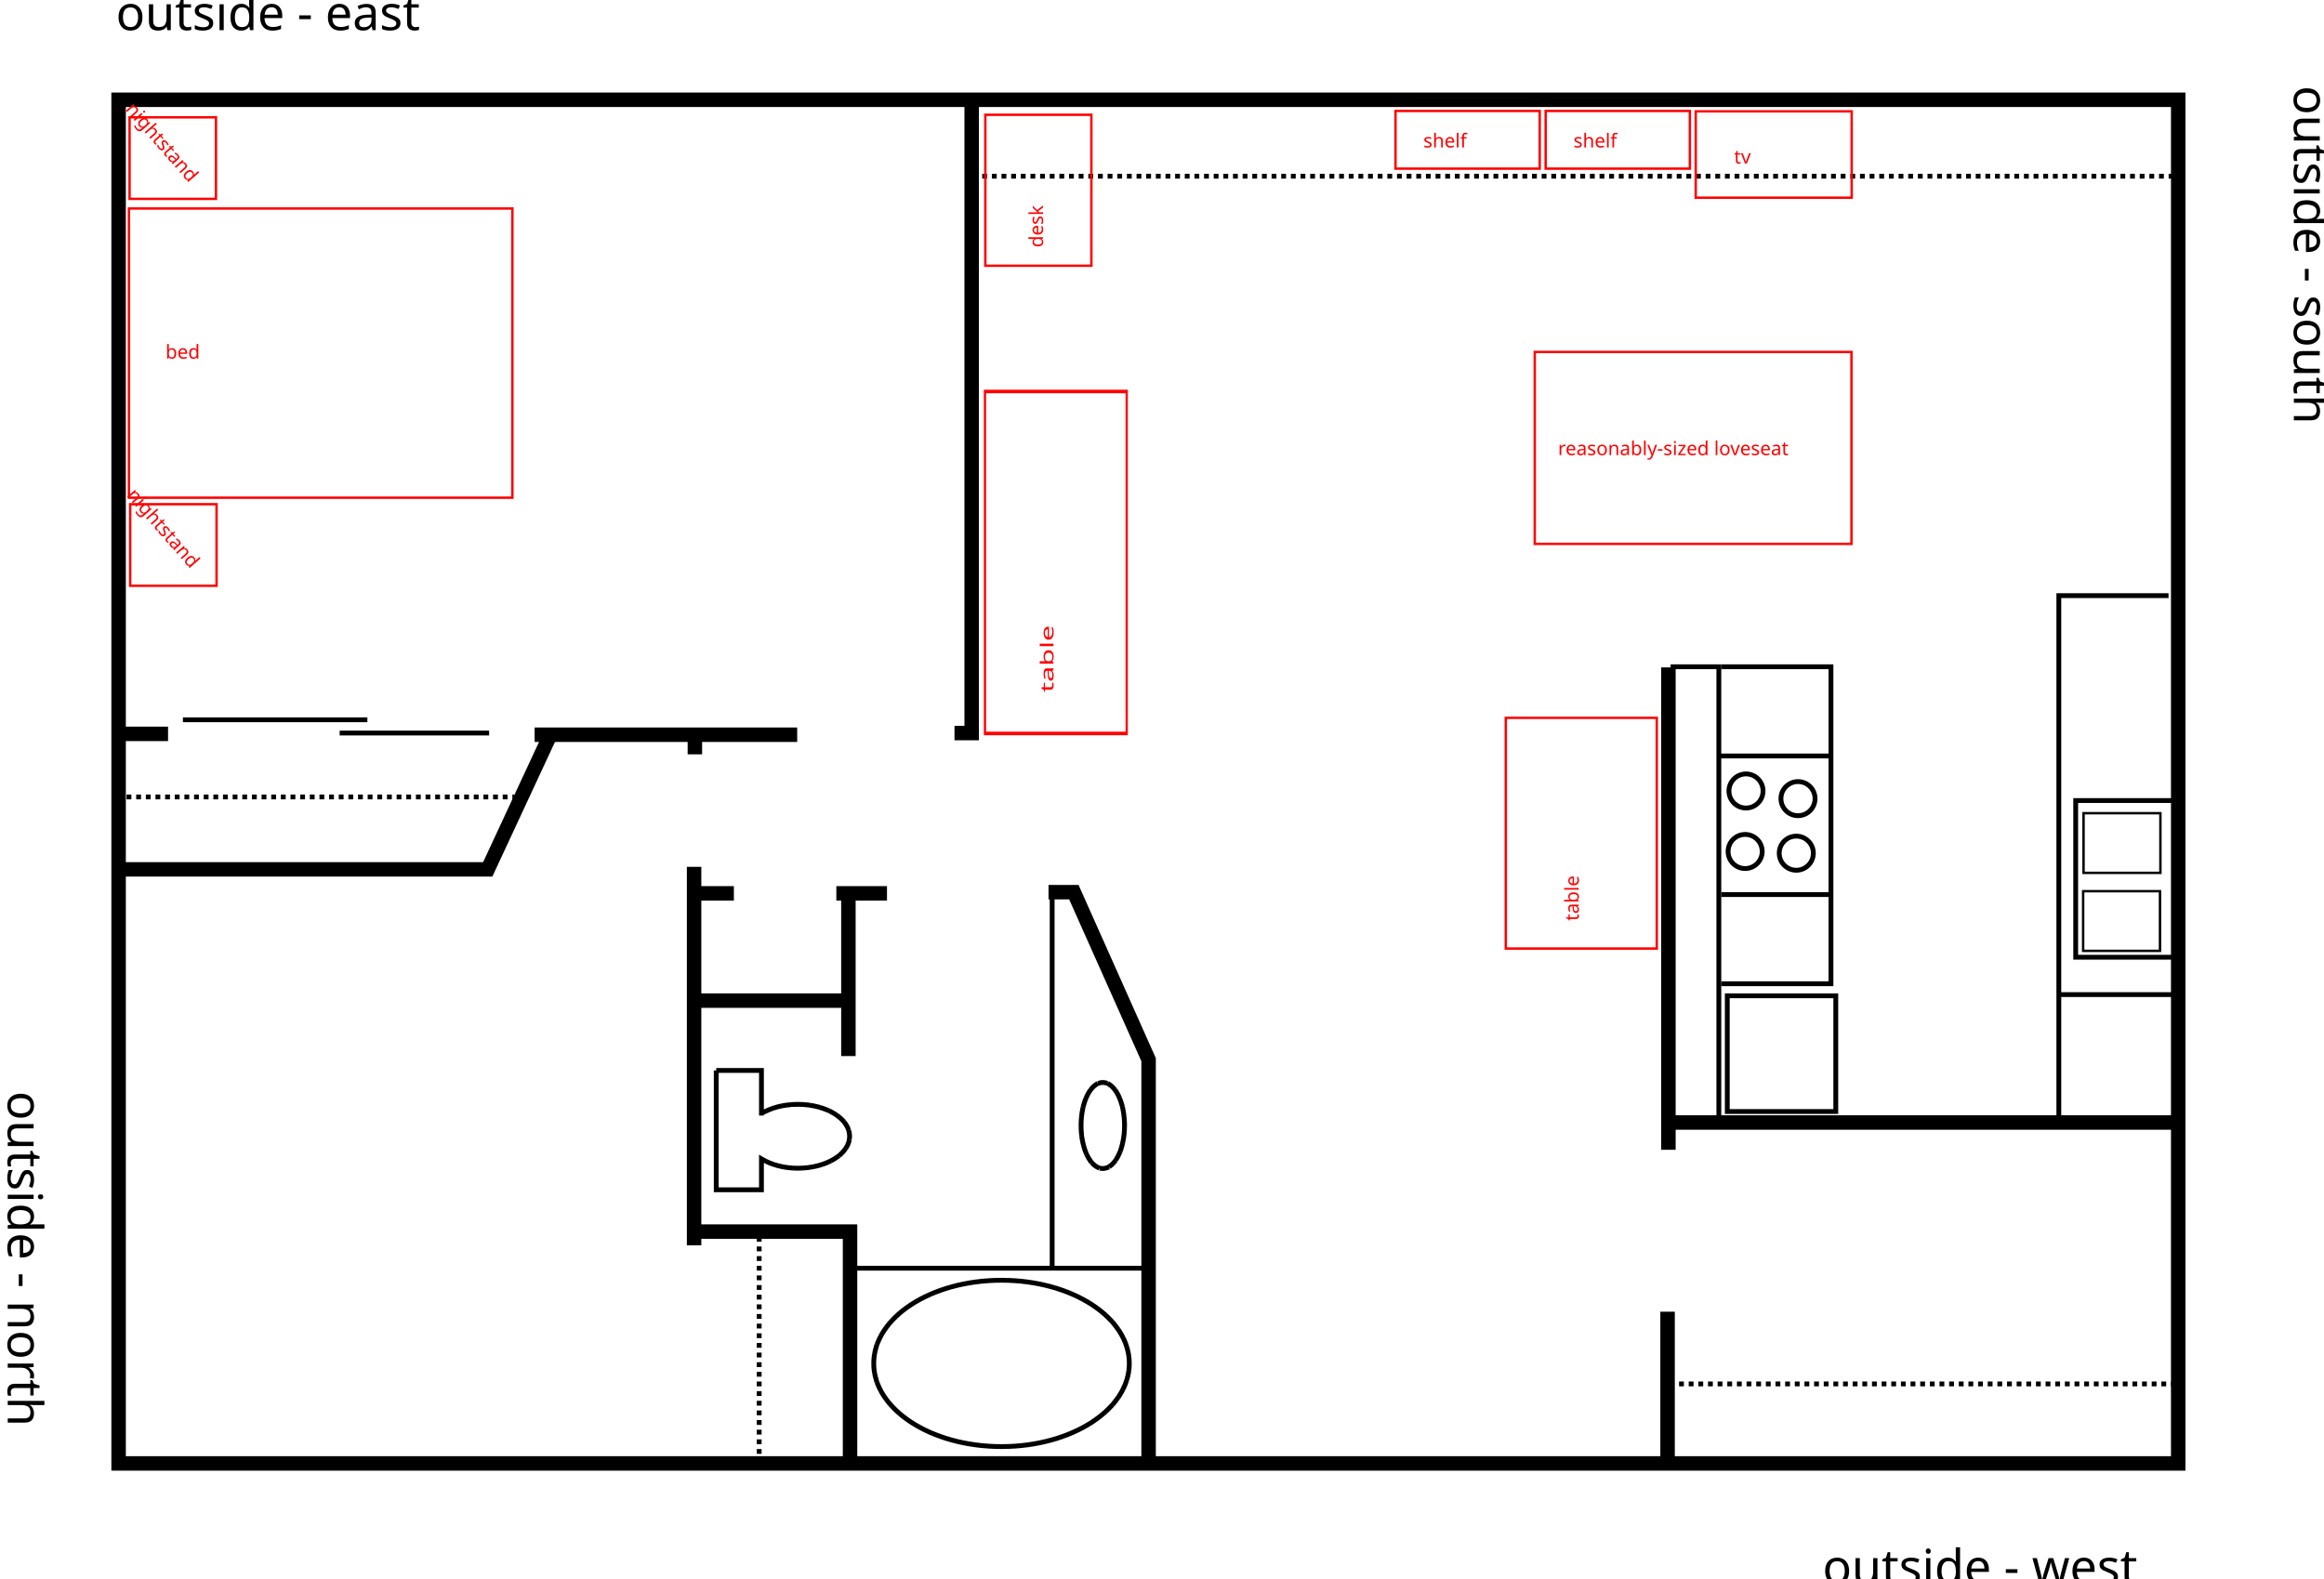
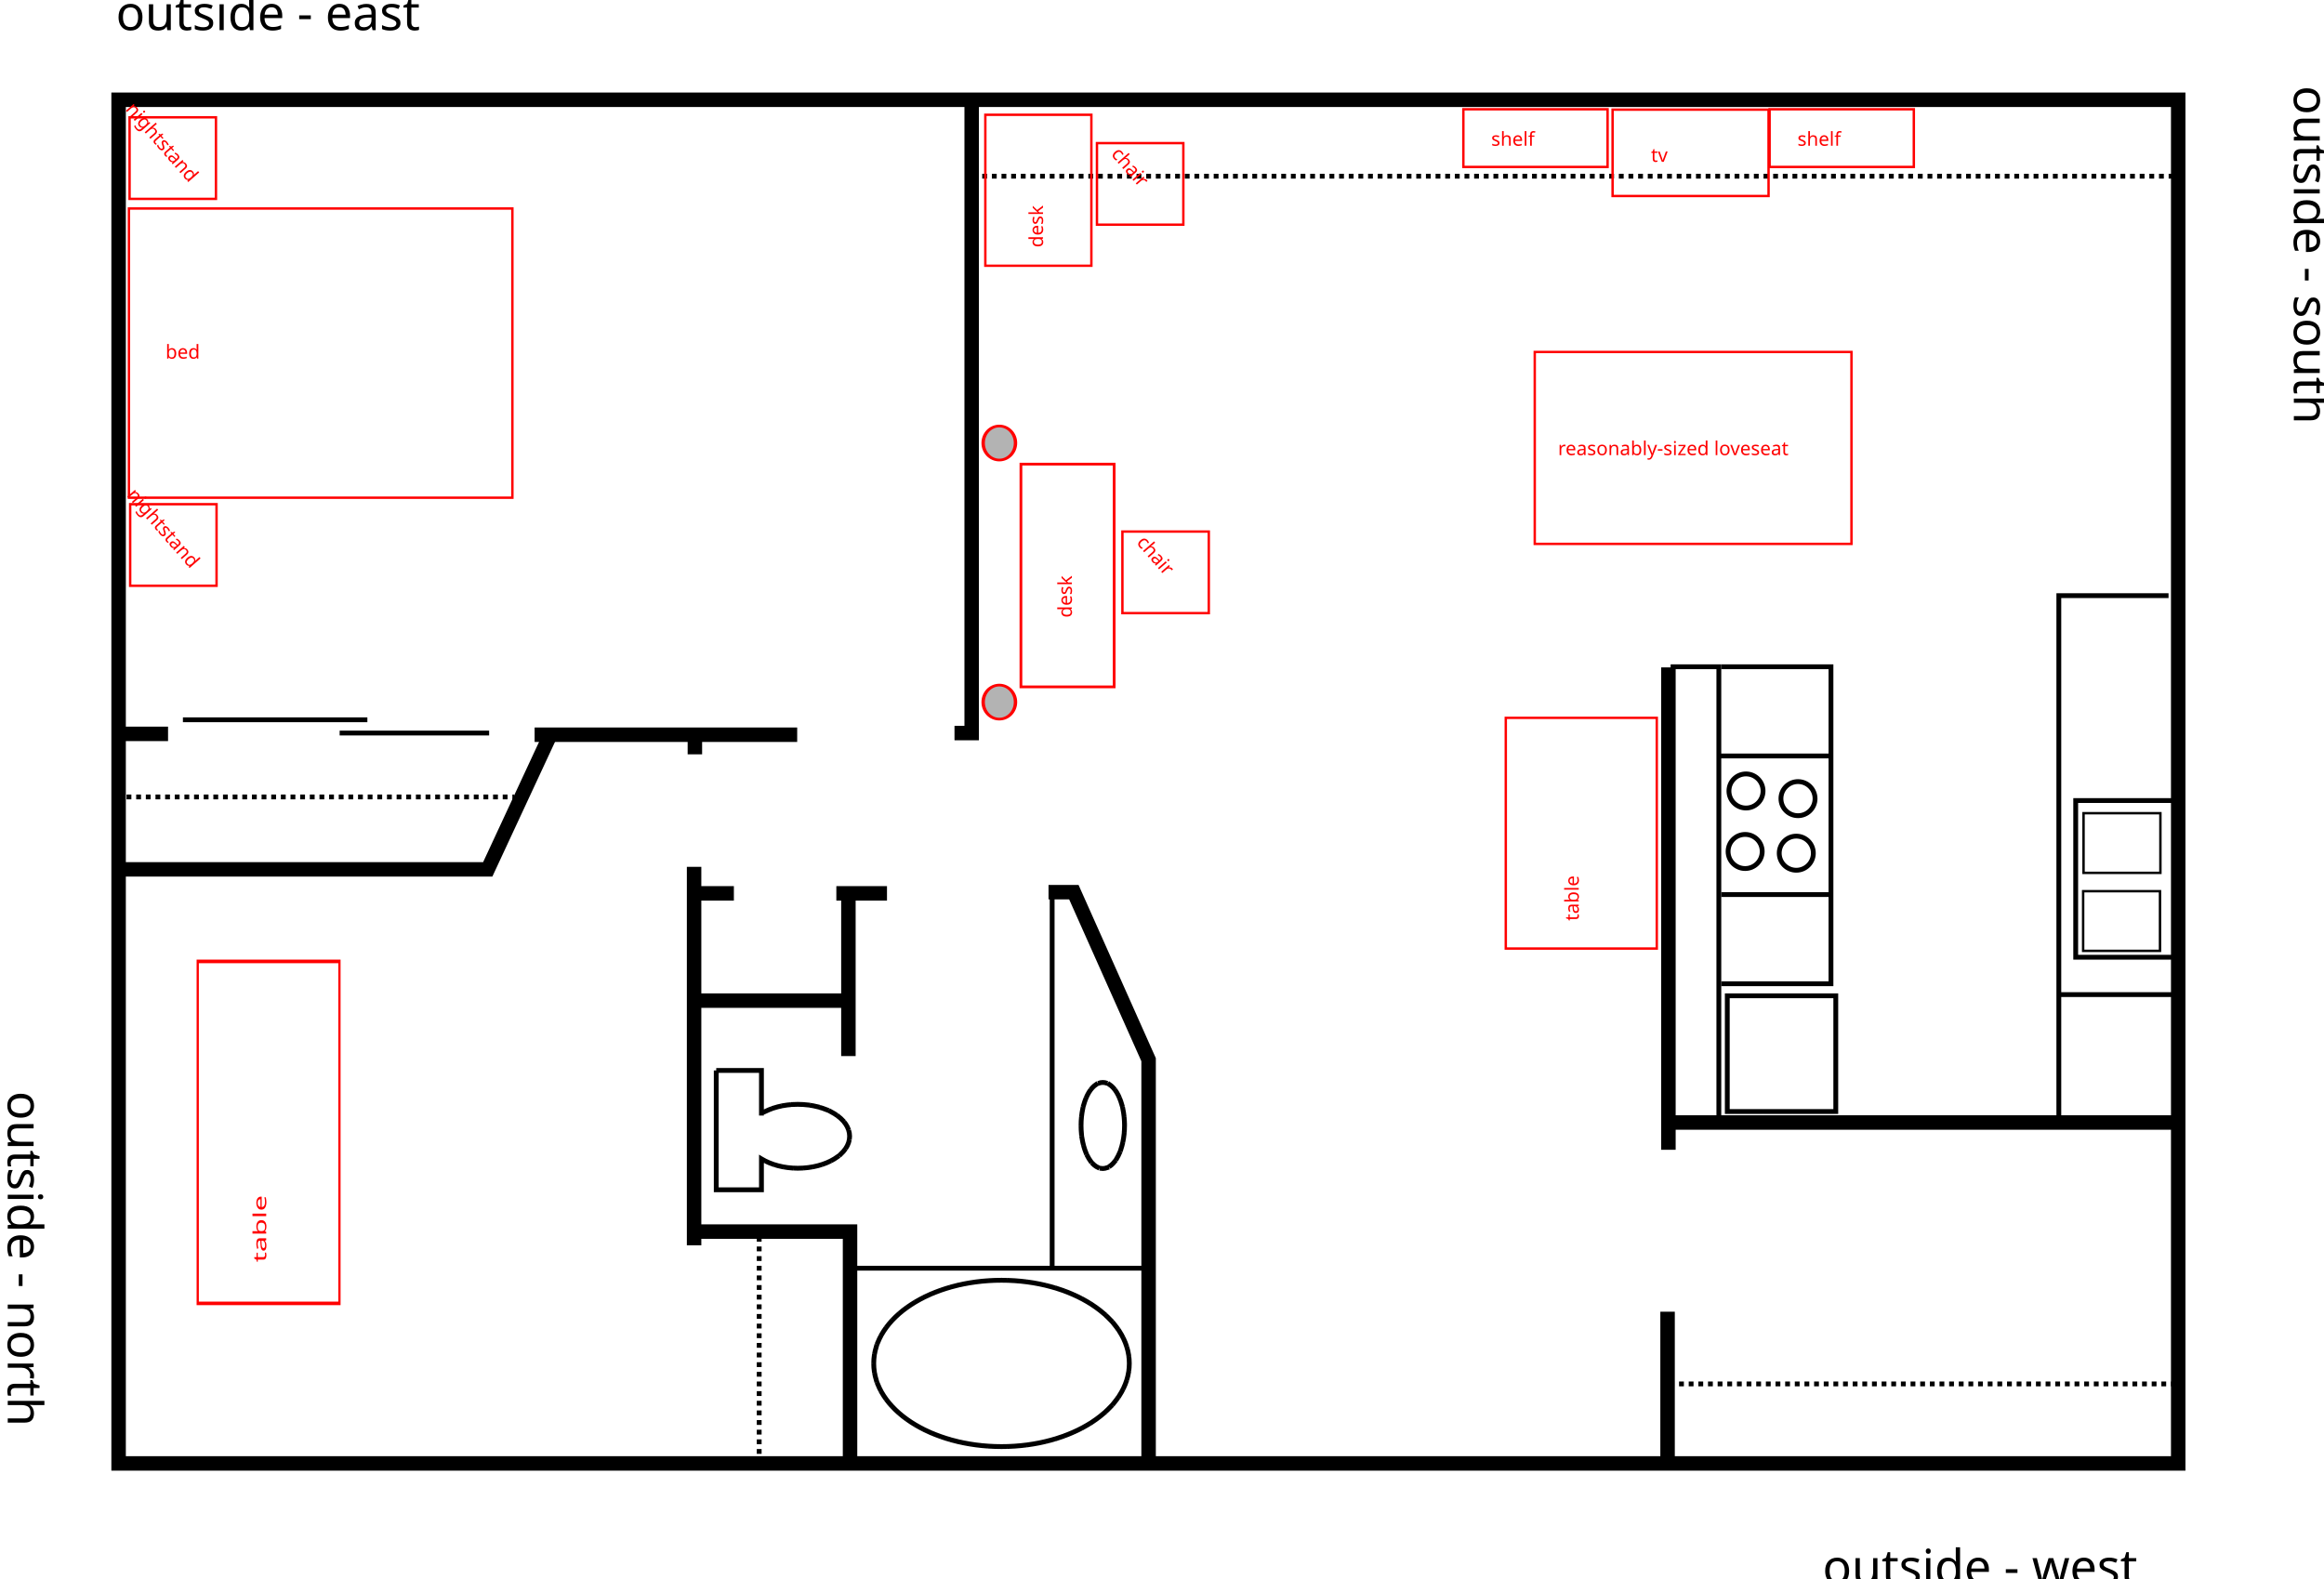
<svg xmlns="http://www.w3.org/2000/svg" width="484.281" height="328.952" id="svg2816" version="1.1">
  <defs id="defs2818">
    </defs>
  <g id="layer1" style="display:inline" transform="translate(23.29284,326.6851)">
    <path style="fill:none;stroke:#000000;stroke-width:1px;stroke-linecap:butt;stroke-linejoin:miter;stroke-opacity:1" d="m 0,537.184 120.208,0" id="path2826" />
  </g>
  <g id="layer2" transform="translate(23.29284,326.6851)" />
  <g id="layer3" transform="translate(23.29284,326.6851)">
    <text xml:space="preserve" style="font-size:10.049px;font-style:normal;font-variant:normal;font-weight:normal;font-stretch:normal;text-align:center;text-anchor:middle;fill:#000000;fill-opacity:1;stroke:none;display:inline;font-family:monofur;-inkscape-font-specification:monofur" x="39.083" y="-320.404" id="text2836">
      <tspan id="tspan2838" x="39.083" y="-320.404">outside - east</tspan>
    </text>
    <path style="fill:none;stroke:#000000;stroke-width:1;stroke-linecap:square;stroke-linejoin:miter;stroke-miterlimit:4;stroke-opacity:1;stroke-dasharray:none;stroke-dashoffset:0;display:inline" id="path3832" d="m 342.593,-162.801 c 0,1.953 -1.583,3.536 -3.536,3.536 -1.953,0 -3.536,-1.583 -3.536,-3.536 0,-1.953 1.583,-3.536 3.536,-3.536 1.953,0 3.536,1.583 3.536,3.536 z" transform="matrix(1.004901,0,0,1.004901,-0.176356,1.77871)" />
    <path style="fill:none;stroke:#000000;stroke-width:1;stroke-linecap:square;stroke-linejoin:miter;stroke-miterlimit:4;stroke-opacity:1;stroke-dasharray:none;stroke-dashoffset:0;display:inline" id="path3832-0" d="m 342.593,-162.801 c 0,1.953 -1.583,3.536 -3.536,3.536 -1.953,0 -3.536,-1.583 -3.536,-3.536 0,-1.953 1.583,-3.536 3.536,-3.536 1.953,0 3.536,1.583 3.536,3.536 z" transform="matrix(1.004901,0,0,1.004901,-0.354007,14.39136)" />
    <path style="fill:none;stroke:#000000;stroke-width:1;stroke-linecap:square;stroke-linejoin:miter;stroke-miterlimit:4;stroke-opacity:1;stroke-dasharray:none;stroke-dashoffset:0;display:inline" id="path3832-9" d="m 342.593,-162.801 c 0,1.953 -1.583,3.536 -3.536,3.536 -1.953,0 -3.536,-1.583 -3.536,-3.536 0,-1.953 1.583,-3.536 3.536,-3.536 1.953,0 3.536,1.583 3.536,3.536 z" transform="matrix(1.004901,0,0,1.004901,10.65986,3.37749)" />
    <path style="fill:none;stroke:#000000;stroke-width:1;stroke-linecap:square;stroke-linejoin:miter;stroke-miterlimit:4;stroke-opacity:1;stroke-dasharray:none;stroke-dashoffset:0;display:inline" id="path3832-1" d="m 342.593,-162.801 c 0,1.953 -1.583,3.536 -3.536,3.536 -1.953,0 -3.536,-1.583 -3.536,-3.536 0,-1.953 1.583,-3.536 3.536,-3.536 1.953,0 3.536,1.583 3.536,3.536 z" transform="matrix(1.004901,0,0,1.004901,10.30458,14.74665)" />
    <text xml:space="preserve" style="font-size:10.049px;font-style:normal;font-variant:normal;font-weight:normal;font-stretch:normal;text-align:center;text-anchor:middle;fill:#000000;fill-opacity:1;stroke:none;display:inline;font-family:monofur;-inkscape-font-specification:monofur" x="-267.013" y="-454.708" id="text2836-3" transform="matrix(0,1,-1,0,0,0)">
      <tspan id="tspan2838-2" x="-267.013" y="-454.708">outside - south</tspan>
    </text>
    <text xml:space="preserve" style="font-size:10.049px;font-style:normal;font-variant:normal;font-weight:normal;font-stretch:normal;text-align:center;text-anchor:middle;fill:#000000;fill-opacity:1;stroke:none;display:inline;font-family:monofur;-inkscape-font-specification:monofur" x="395.845" y="3.466" id="text2836-31">
      <tspan id="tspan2838-7" x="395.845" y="3.466">outside - west</tspan>
    </text>
    <text xml:space="preserve" style="font-size:10.049px;font-style:normal;font-variant:normal;font-weight:normal;font-stretch:normal;text-align:center;text-anchor:middle;fill:#000000;fill-opacity:1;stroke:none;display:inline;font-family:monofur;-inkscape-font-specification:monofur" x="-57.769" y="21.681" id="text2836-4" transform="matrix(0,1,-1,0,0,0)">
      <tspan id="tspan2838-73" x="-57.769" y="21.681">outside - north</tspan>
    </text>
    <rect style="fill:none;stroke:#000000;stroke-width:3.015;stroke-linecap:square;stroke-linejoin:miter;stroke-miterlimit:4;stroke-opacity:1;stroke-dasharray:none" id="rect3734" width="429.186" height="284.229" x="1.422" y="-305.888" />
    <path style="fill:none;stroke:#000000;stroke-width:3.015;stroke-linecap:butt;stroke-linejoin:miter;stroke-miterlimit:4;stroke-opacity:1;stroke-dasharray:none" d="m 1.245,-173.722 10.481,0" id="path3736" />
    <path style="fill:none;stroke:#000000;stroke-width:3.015;stroke-linecap:butt;stroke-linejoin:miter;stroke-miterlimit:4;stroke-opacity:1;stroke-dasharray:none" d="m 2.133,-145.477 76.209,0 12.968,-27.89" id="path3738" />
    <path style="fill:none;stroke:#000000;stroke-width:3.015;stroke-linecap:butt;stroke-linejoin:miter;stroke-miterlimit:4;stroke-opacity:1;stroke-dasharray:none" d="m 88.112,-173.544 54.714,0" id="path3740" />
    <path style="fill:none;stroke:#000000;stroke-width:3.015;stroke-linecap:butt;stroke-linejoin:miter;stroke-miterlimit:4;stroke-opacity:1;stroke-dasharray:none" d="m 121.509,-173.544 0,4.086" id="path3742" />
    <path style="fill:none;stroke:#000000;stroke-width:3.015;stroke-linecap:butt;stroke-linejoin:miter;stroke-miterlimit:4;stroke-opacity:1;stroke-dasharray:none" d="m 121.343,-67.122 0,-78.885" id="path3744" />
    <path style="fill:none;stroke:#000000;stroke-width:3.015;stroke-linecap:butt;stroke-linejoin:miter;stroke-miterlimit:4;stroke-opacity:1;stroke-dasharray:none" d="m 129.634,-140.48 -8.039,0" id="path3746" />
    <path style="fill:none;stroke:#000000;stroke-width:3.015;stroke-linecap:butt;stroke-linejoin:miter;stroke-miterlimit:4;stroke-opacity:1;stroke-dasharray:none" d="m 121.594,-118.121 32.157,0" id="path3748" />
    <path style="fill:none;stroke:#000000;stroke-width:3.015;stroke-linecap:butt;stroke-linejoin:miter;stroke-miterlimit:4;stroke-opacity:1;stroke-dasharray:none" d="m 153.5,-106.564 0,-34.167" id="path3750" />
    <path style="fill:none;stroke:#000000;stroke-width:3.015;stroke-linecap:butt;stroke-linejoin:miter;stroke-miterlimit:4;stroke-opacity:1;stroke-dasharray:none" d="m 150.988,-140.48 10.551,0" id="path3752" />
    <path style="fill:none;stroke:#000000;stroke-width:3.015;stroke-linecap:butt;stroke-linejoin:miter;stroke-miterlimit:4;stroke-opacity:1;stroke-dasharray:none" d="m 121.687,-69.979 32.153,0 0,48.674" id="path3754" />
    <path style="fill:none;stroke:#000000;stroke-width:3.015;stroke-linecap:butt;stroke-linejoin:miter;stroke-miterlimit:4;stroke-opacity:1;stroke-dasharray:none" d="m 216.055,-22.906 0,-82.904 -15.576,-34.92 -5.276,0" id="path3756" />
    <path style="fill:none;stroke:#000000;stroke-width:3.015;stroke-linecap:butt;stroke-linejoin:miter;stroke-miterlimit:4;stroke-opacity:1;stroke-dasharray:none" d="m 324.2,-22.193 0,-31.088" id="path3758" />
    <path style="fill:none;stroke:#000000;stroke-width:3.015;stroke-linecap:butt;stroke-linejoin:miter;stroke-miterlimit:4;stroke-opacity:1;stroke-dasharray:none" d="m 324.378,-187.578 0,100.546" id="path3760" />
    <path style="fill:none;stroke:#000000;stroke-width:3.015;stroke-linecap:butt;stroke-linejoin:miter;stroke-miterlimit:4;stroke-opacity:1;stroke-dasharray:none" d="m 324.775,-92.717 105.479,0" id="path3762" />
    <path style="fill:none;stroke:#000000;stroke-width:3.015;stroke-linecap:butt;stroke-linejoin:miter;stroke-miterlimit:4;stroke-opacity:1;stroke-dasharray:none" d="m 175.608,-173.893 3.58,0 0,-130.575" id="path3765" />
    <path style="fill:none;stroke:#000000;stroke-width:1.005px;stroke-linecap:butt;stroke-linejoin:miter;stroke-opacity:1" d="m 154.568,-62.349 61.801,0" id="path3767" />
    <path style="fill:none;stroke:#000000;stroke-width:1.005px;stroke-linecap:butt;stroke-linejoin:miter;stroke-opacity:1" d="m 195.957,-62.6 0,-77.377" id="path3769" />
    <path style="fill:none;stroke:#000000;stroke-width:1.005px;stroke-linecap:butt;stroke-linejoin:miter;stroke-opacity:1" d="m 14.824,-176.656 38.437,0" id="path3771" />
    <path style="fill:none;stroke:#000000;stroke-width:1.005px;stroke-linecap:butt;stroke-linejoin:miter;stroke-opacity:1" d="m 47.483,-173.893 31.152,0" id="path3773" />
    <path style="fill:none;stroke:#000000;stroke-width:1.005px;stroke-linecap:butt;stroke-linejoin:miter;stroke-opacity:1" d="m 334.885,-93.249 0,-94.461 -10.049,0" id="path3775" />
    <path style="fill:none;stroke:#000000;stroke-width:1.005px;stroke-linecap:butt;stroke-linejoin:miter;stroke-opacity:1" d="m 335.387,-187.71 22.862,0 0,66.072 -22.862,0" id="path3777" />
    <path style="fill:none;stroke:#000000;stroke-width:1.005px;stroke-linecap:butt;stroke-linejoin:miter;stroke-opacity:1" d="m 335.387,-140.228 23.113,0" id="path3779" />
    <path style="fill:none;stroke:#000000;stroke-width:1.005px;stroke-linecap:butt;stroke-linejoin:miter;stroke-opacity:1" d="m 357.997,-169.119 -22.861,0" id="path3781" />
    <path style="fill:none;stroke:#000000;stroke-width:1.005px;stroke-linecap:butt;stroke-linejoin:miter;stroke-opacity:1" d="m 428.592,-202.532 -22.861,0 0,109.283" id="path3783" />
    <path style="fill:none;stroke:#000000;stroke-width:1.005px;stroke-linecap:butt;stroke-linejoin:miter;stroke-opacity:1" d="m 430.099,-119.377 -24.369,0" id="path3785" />
    <path style="fill:none;stroke:#000000;stroke-width:1.005px;stroke-linecap:butt;stroke-linejoin:miter;stroke-opacity:1" d="m 430.35,-159.824 -21.103,0 0,32.659 21.857,0" id="path3787" />
    <rect style="fill:none;stroke:#000000;stroke-width:0.502;stroke-linecap:square;stroke-linejoin:miter;stroke-miterlimit:4;stroke-opacity:1;stroke-dasharray:none" id="rect3789" width="16.016" height="12.436" x="410.88" y="-157.186" />
    <rect style="fill:none;stroke:#000000;stroke-width:0.502;stroke-linecap:square;stroke-linejoin:miter;stroke-miterlimit:4;stroke-opacity:1;stroke-dasharray:none" id="rect3789-2" width="16.016" height="12.436" x="410.797" y="-140.93" />
    <path style="fill:none;stroke:#000000;stroke-width:1.005;stroke-linecap:butt;stroke-linejoin:miter;stroke-miterlimit:4;stroke-opacity:1;stroke-dasharray:1.005, 1.005;stroke-dashoffset:0" d="m 1.067,-160.576 82.782,0" id="path3813" />
    <path style="fill:none;stroke:#000000;stroke-width:1.005;stroke-linecap:butt;stroke-linejoin:miter;stroke-miterlimit:4;stroke-opacity:1;stroke-dasharray:1.005, 1.005;stroke-dashoffset:0" d="m 179.376,-289.959 251.728,0" id="path3815" />
    <path style="fill:none;stroke:#000000;stroke-width:1.005;stroke-linecap:butt;stroke-linejoin:miter;stroke-miterlimit:4;stroke-opacity:1;stroke-dasharray:1.005, 1.005;stroke-dashoffset:0" d="m 324.584,-38.231 106.017,0" id="path3817" />
    <rect style="fill:none;stroke:#000000;stroke-width:1.005;stroke-linecap:square;stroke-linejoin:miter;stroke-miterlimit:4;stroke-opacity:1;stroke-dasharray:1.005, 1.005;stroke-dashoffset:0" id="rect3819" width="22.61" height="24.118" x="336.643" y="-119.126" />
    <path style="fill:none;stroke:#000000;stroke-width:1.005;stroke-linecap:square;stroke-linejoin:miter;stroke-miterlimit:4;stroke-opacity:1;stroke-dasharray:1.005, 1.005;stroke-dashoffset:0" d="m 125.959,-103.568 0,24.871 9.421,0 0,-6.438 c 1.95,1.184 4.615,1.947 7.568,1.947 5.966,0 10.803,-2.981 10.803,-6.657 0,-3.677 -4.837,-6.657 -10.803,-6.657 -2.953,0 -5.618,0.732 -7.568,1.916 l 0,-8.981 -9.421,0 z" id="path3821" />
    <path style="fill:none;stroke:#000000;stroke-width:1;stroke-linecap:square;stroke-linejoin:miter;stroke-miterlimit:4;stroke-opacity:1;stroke-dasharray:1, 1;stroke-dashoffset:0" id="path3826" d="m 210.187,-93.77 c 0,4.93 -2.018,8.927 -4.508,8.927 -2.49,0 -4.508,-3.997 -4.508,-8.927 0,-4.93 2.018,-8.927 4.508,-8.927 2.49,0 4.508,3.997 4.508,8.927 z" transform="matrix(1.004901,0,0,1.004901,-0.1763562,2.133995)" />
    <path style="fill:none;stroke:#000000;stroke-width:1;stroke-linecap:square;stroke-linejoin:miter;stroke-miterlimit:4;stroke-opacity:1;stroke-dasharray:1, 1;stroke-dashoffset:0" id="path3828" d="m 209.5,-44.388 c 0,9.527 -11.864,17.25 -26.5,17.25 -14.636,0 -26.5,-7.723 -26.5,-17.25 0,-9.527 11.864,-17.25 26.5,-17.25 14.636,0 26.5,7.723 26.5,17.25 z" transform="matrix(1.004901,0,0,1.004901,1.508638,2.103516)" />
    <path style="fill:none;stroke:#000000;stroke-width:1.005;stroke-linecap:butt;stroke-linejoin:miter;stroke-miterlimit:4;stroke-opacity:1;stroke-dasharray:1.005, 1.005;stroke-dashoffset:0" d="m 134.909,-68.88 0,46.477" id="path3830" />
  </g>
  <g id="layer4">
    <g id="g4072" transform="translate(0,-20.85965)">
      <rect y="125.952" x="27.125" height="17" width="18" id="rect4005" style="fill:none;stroke:#ff0000;stroke-width:0.5;stroke-linecap:square;stroke-linejoin:miter;stroke-miterlimit:4;stroke-opacity:1;stroke-dasharray:none;stroke-dashoffset:0" />
      <text transform="matrix(0.6577708,0.7532182,-0.7532182,0.6577708,0,0)" id="text4038" y="61.838" x="124.634" style="font-size:4px;font-style:normal;font-variant:normal;font-weight:normal;font-stretch:normal;text-align:center;text-anchor:middle;fill:#ff0000;fill-opacity:1;stroke:none;font-family:monofur;-inkscape-font-specification:monofur" xml:space="preserve">
        <tspan y="61.838" x="124.634" id="tspan4040">nightstand</tspan>
      </text>
    </g>
    <g id="g4067">
      <rect y="24.452" x="27" height="17" width="18" id="rect4005-4" style="fill:none;stroke:#ff0000;stroke-width:0.5;stroke-linecap:square;stroke-linejoin:miter;stroke-miterlimit:4;stroke-opacity:1;stroke-dasharray:none;stroke-dashoffset:0" />
      <text transform="matrix(0.6577708,0.7532182,-0.7532182,0.6577708,0,0)" id="text4038-7" y="-4.583" x="48.146" style="font-size:4px;font-style:normal;font-variant:normal;font-weight:normal;font-stretch:normal;text-align:center;text-anchor:middle;fill:#ff0000;fill-opacity:1;stroke:none;font-family:monofur;-inkscape-font-specification:monofur" xml:space="preserve">
        <tspan y="-4.583" x="48.146" id="tspan4040-1">nightstand</tspan>
      </text>
    </g>
    <g id="g4083" transform="matrix(0,-1,1,0,192.716,460.3976)">
      <rect y="121.063" x="262.69" height="31.466" width="48.083" id="rect4077" style="fill:none;stroke:#ff0000;stroke-width:0.5;stroke-linecap:square;stroke-linejoin:miter;stroke-miterlimit:4;stroke-opacity:1;stroke-dasharray:none;stroke-dashoffset:0" />
      <text id="text4079" y="136.265" x="276.832" style="font-size:4px;font-style:normal;font-variant:normal;font-weight:normal;font-stretch:normal;text-align:center;text-anchor:middle;fill:#ff0000;fill-opacity:1;stroke:none;font-family:monofur;-inkscape-font-specification:monofur" xml:space="preserve">
        <tspan y="136.265" x="276.832" id="tspan4081">table</tspan>
      </text>
    </g>
    <g id="g4117" transform="translate(-76.72109,-52.3259)">
      <rect y="95.784" x="103.591" height="60.281" width="79.903" id="rect4111" style="fill:none;stroke:#ff0000;stroke-width:0.5;stroke-linecap:square;stroke-linejoin:miter;stroke-miterlimit:4;stroke-opacity:1;stroke-dasharray:none;stroke-dashoffset:0" />
      <text id="text4113" y="127.073" x="118.44" style="font-size:4px;font-style:normal;font-variant:normal;font-weight:normal;font-stretch:normal;text-align:center;text-anchor:middle;fill:#ff0000;fill-opacity:1;stroke:none;font-family:monofur;-inkscape-font-specification:monofur" xml:space="preserve">
        <tspan y="127.073" x="118.44" id="tspan4115">bed</tspan>
      </text>
    </g>
-     <g id="g4083-9" transform="matrix(0,-1.482469,0.9384898,0,91.63542,542.3067)">
+     <g id="g4083-9" transform="matrix(0,-1.482469,0.9384898,0,-72.41335,661.1007)">
      <rect y="121.063" x="262.69" height="31.466" width="48.083" id="rect4077-8" style="fill:none;stroke:#ff0000;stroke-width:0.5;stroke-linecap:square;stroke-linejoin:miter;stroke-miterlimit:4;stroke-opacity:1;stroke-dasharray:none;stroke-dashoffset:0" />
      <text id="text4079-9" y="136.265" x="276.832" style="font-size:4px;font-style:normal;font-variant:normal;font-weight:normal;font-stretch:normal;text-align:center;text-anchor:middle;fill:#ff0000;fill-opacity:1;stroke:none;font-family:monofur;-inkscape-font-specification:monofur" xml:space="preserve">
        <tspan y="136.265" x="276.832" id="tspan4081-9">table</tspan>
      </text>
    </g>
    <g id="g3682" transform="matrix(0,-1,1,0,150.5547,327.4495)">
      <rect y="54.771" x="272.059" height="22.097" width="31.466" id="rect2904" style="fill:none;stroke:#ff0000;stroke-width:0.5;stroke-linecap:square;stroke-linejoin:miter;stroke-miterlimit:4;stroke-opacity:1;stroke-dasharray:none;stroke-dashoffset:0" />
      <text id="text3678" y="66.792" x="283.903" style="font-size:4px;font-style:normal;font-variant:normal;font-weight:normal;font-stretch:normal;text-align:center;text-anchor:middle;fill:#ff0000;fill-opacity:1;stroke:none;font-family:monofur;-inkscape-font-specification:monofur" xml:space="preserve">
        <tspan y="66.792" x="283.903" id="tspan3680">desk</tspan>
      </text>
    </g>
-     <g id="g3695" transform="translate(36.416,-40.65864)">
+     <g id="g3695" transform="translate(83.08504,-41.01219)">
      <rect y="63.787" x="285.671" height="12.021" width="30.052" id="rect3689" style="fill:none;stroke:#ff0000;stroke-width:0.5;stroke-linecap:square;stroke-linejoin:miter;stroke-miterlimit:4;stroke-opacity:1;stroke-dasharray:none;stroke-dashoffset:0" />
      <text id="text3691" y="71.388" x="299.637" style="font-size:4px;font-style:normal;font-variant:normal;font-weight:normal;font-stretch:normal;text-align:center;text-anchor:middle;fill:#ff0000;fill-opacity:1;stroke:none;font-family:monofur;-inkscape-font-specification:monofur" xml:space="preserve">
        <tspan y="71.388" x="299.637" id="tspan3693">shelf</tspan>
      </text>
    </g>
-     <g id="g3708" transform="translate(80.61017,-74.24621)">
+     <g id="g3708" transform="translate(63.28606,-74.59977)">
      <rect y="97.452" x="272.75" height="18" width="32.5" id="rect3702" style="fill:none;stroke:#ff0000;stroke-width:0.5;stroke-linecap:square;stroke-linejoin:miter;stroke-miterlimit:4;stroke-opacity:1;stroke-dasharray:none;stroke-dashoffset:0" />
      <text id="text3704" y="108.327" x="286.125" style="font-size:4px;font-style:normal;font-variant:normal;font-weight:normal;font-stretch:normal;text-align:center;text-anchor:middle;fill:#ff0000;fill-opacity:1;stroke:none;font-family:monofur;-inkscape-font-specification:monofur" xml:space="preserve">
        <tspan y="108.327" x="286.125" id="tspan3706">tv</tspan>
      </text>
    </g>
    <g id="g3721" transform="translate(-1.06066,-21.2132)">
      <rect y="94.577" x="320.875" height="40" width="66" id="rect3715" style="fill:none;stroke:#ff0000;stroke-width:0.5;stroke-linecap:square;stroke-linejoin:miter;stroke-miterlimit:4;stroke-opacity:1;stroke-dasharray:none;stroke-dashoffset:0" />
      <text id="text3717" y="116.077" x="353.375" style="font-size:4px;font-style:normal;font-variant:normal;font-weight:normal;font-stretch:normal;text-align:center;text-anchor:middle;fill:#ff0000;fill-opacity:1;stroke:none;font-family:monofur;-inkscape-font-specification:monofur" xml:space="preserve">
        <tspan y="116.077" x="353.375" id="tspan3719">reasonably-sized loveseat</tspan>
      </text>
    </g>
-     <g id="g3695-3" transform="translate(5.126521,-40.65864)">
+     <g id="g3695-3" transform="translate(19.26866,-41.01219)">
      <rect y="63.787" x="285.671" height="12.021" width="30.052" id="rect3689-8" style="fill:none;stroke:#ff0000;stroke-width:0.5;stroke-linecap:square;stroke-linejoin:miter;stroke-miterlimit:4;stroke-opacity:1;stroke-dasharray:none;stroke-dashoffset:0" />
      <text id="text3691-0" y="71.388" x="299.637" style="font-size:4px;font-style:normal;font-variant:normal;font-weight:normal;font-stretch:normal;text-align:center;text-anchor:middle;fill:#ff0000;fill-opacity:1;stroke:none;font-family:monofur;-inkscape-font-specification:monofur" xml:space="preserve">
        <tspan y="71.388" x="299.637" id="tspan3693-4">shelf</tspan>
      </text>
    </g>
+     <g id="g3120" transform="translate(-3.18198,-0.3535534)">
+       <rect transform="matrix(0,-1,1,0,0,0)" y="215.924" x="-143.522" height="19.43" width="46.43" id="rect2904-3" style="fill:none;stroke:#ff0000;stroke-width:0.57;stroke-linecap:square;stroke-linejoin:miter;stroke-miterlimit:4;stroke-opacity:1;stroke-dasharray:none;stroke-dashoffset:0" />
+       <text transform="matrix(0,-1,1,0,0,0)" id="text3678-3" y="226.539" x="-121.063" style="font-size:4px;font-style:normal;font-variant:normal;font-weight:normal;font-stretch:normal;text-align:center;text-anchor:middle;fill:#ff0000;fill-opacity:1;stroke:none;font-family:monofur;-inkscape-font-specification:monofur" xml:space="preserve">
+         <tspan y="226.539" x="-121.063" id="tspan3680-3">desk</tspan>
+       </text>
+     </g>
+     <path style="fill:#b3b3b3;fill-opacity:1;stroke:#ff0000;stroke-width:1;stroke-linecap:butt;stroke-miterlimit:4;stroke-opacity:1;stroke-dasharray:none" id="path3127" d="m 216.021,147.933 a 4.773,6.364 0 1 1 -9.546,0 4.773,6.364 0 1 1 9.546,0 z" transform="matrix(0.7057387,0,0,0.5570819,59.15694,63.9311)" />
+     <path style="fill:#b3b3b3;fill-opacity:1;stroke:#ff0000;stroke-width:1;stroke-linecap:butt;stroke-miterlimit:4;stroke-opacity:1;stroke-dasharray:none" id="path3127-4" d="m 216.021,147.933 a 4.773,6.364 0 1 1 -9.546,0 4.773,6.364 0 1 1 9.546,0 z" transform="matrix(0.7057387,0,0,0.5570819,59.15694,9.931097)" />
+     <g id="g3945" transform="translate(-2.12132,0)">
+       <rect y="110.795" x="236.012" height="17" width="18" id="rect4005-8" style="fill:none;stroke:#ff0000;stroke-width:0.5;stroke-linecap:square;stroke-linejoin:miter;stroke-miterlimit:4;stroke-opacity:1;stroke-dasharray:none;stroke-dashoffset:0" />
+       <text transform="matrix(0.6577708,0.7532182,-0.7532182,0.6577708,0,0)" id="text4038-4" y="-105.47" x="250.618" style="font-size:4px;font-style:normal;font-variant:normal;font-weight:normal;font-stretch:normal;text-align:center;text-anchor:middle;fill:#ff0000;fill-opacity:1;stroke:none;font-family:monofur;-inkscape-font-specification:monofur" xml:space="preserve">
+         <tspan y="-105.47" x="250.618" id="tspan4040-7">chair</tspan>
+       </text>
+     </g>
+     <g transform="translate(-7.424621,-80.96373)" id="g3945-9">
+       <rect y="110.795" x="236.012" height="17" width="18" id="rect4005-8-7" style="fill:none;stroke:#ff0000;stroke-width:0.5;stroke-linecap:square;stroke-linejoin:miter;stroke-miterlimit:4;stroke-opacity:1;stroke-dasharray:none;stroke-dashoffset:0" />
+       <text transform="matrix(0.6577708,0.7532182,-0.7532182,0.6577708,0,0)" id="text4038-4-2" y="-105.47" x="250.618" style="font-size:4px;font-style:normal;font-variant:normal;font-weight:normal;font-stretch:normal;text-align:center;text-anchor:middle;fill:#ff0000;fill-opacity:1;stroke:none;font-family:monofur;-inkscape-font-specification:monofur" xml:space="preserve">
+         <tspan y="-105.47" x="250.618" id="tspan4040-7-2">chair</tspan>
+       </text>
+     </g>
  </g>
</svg>
